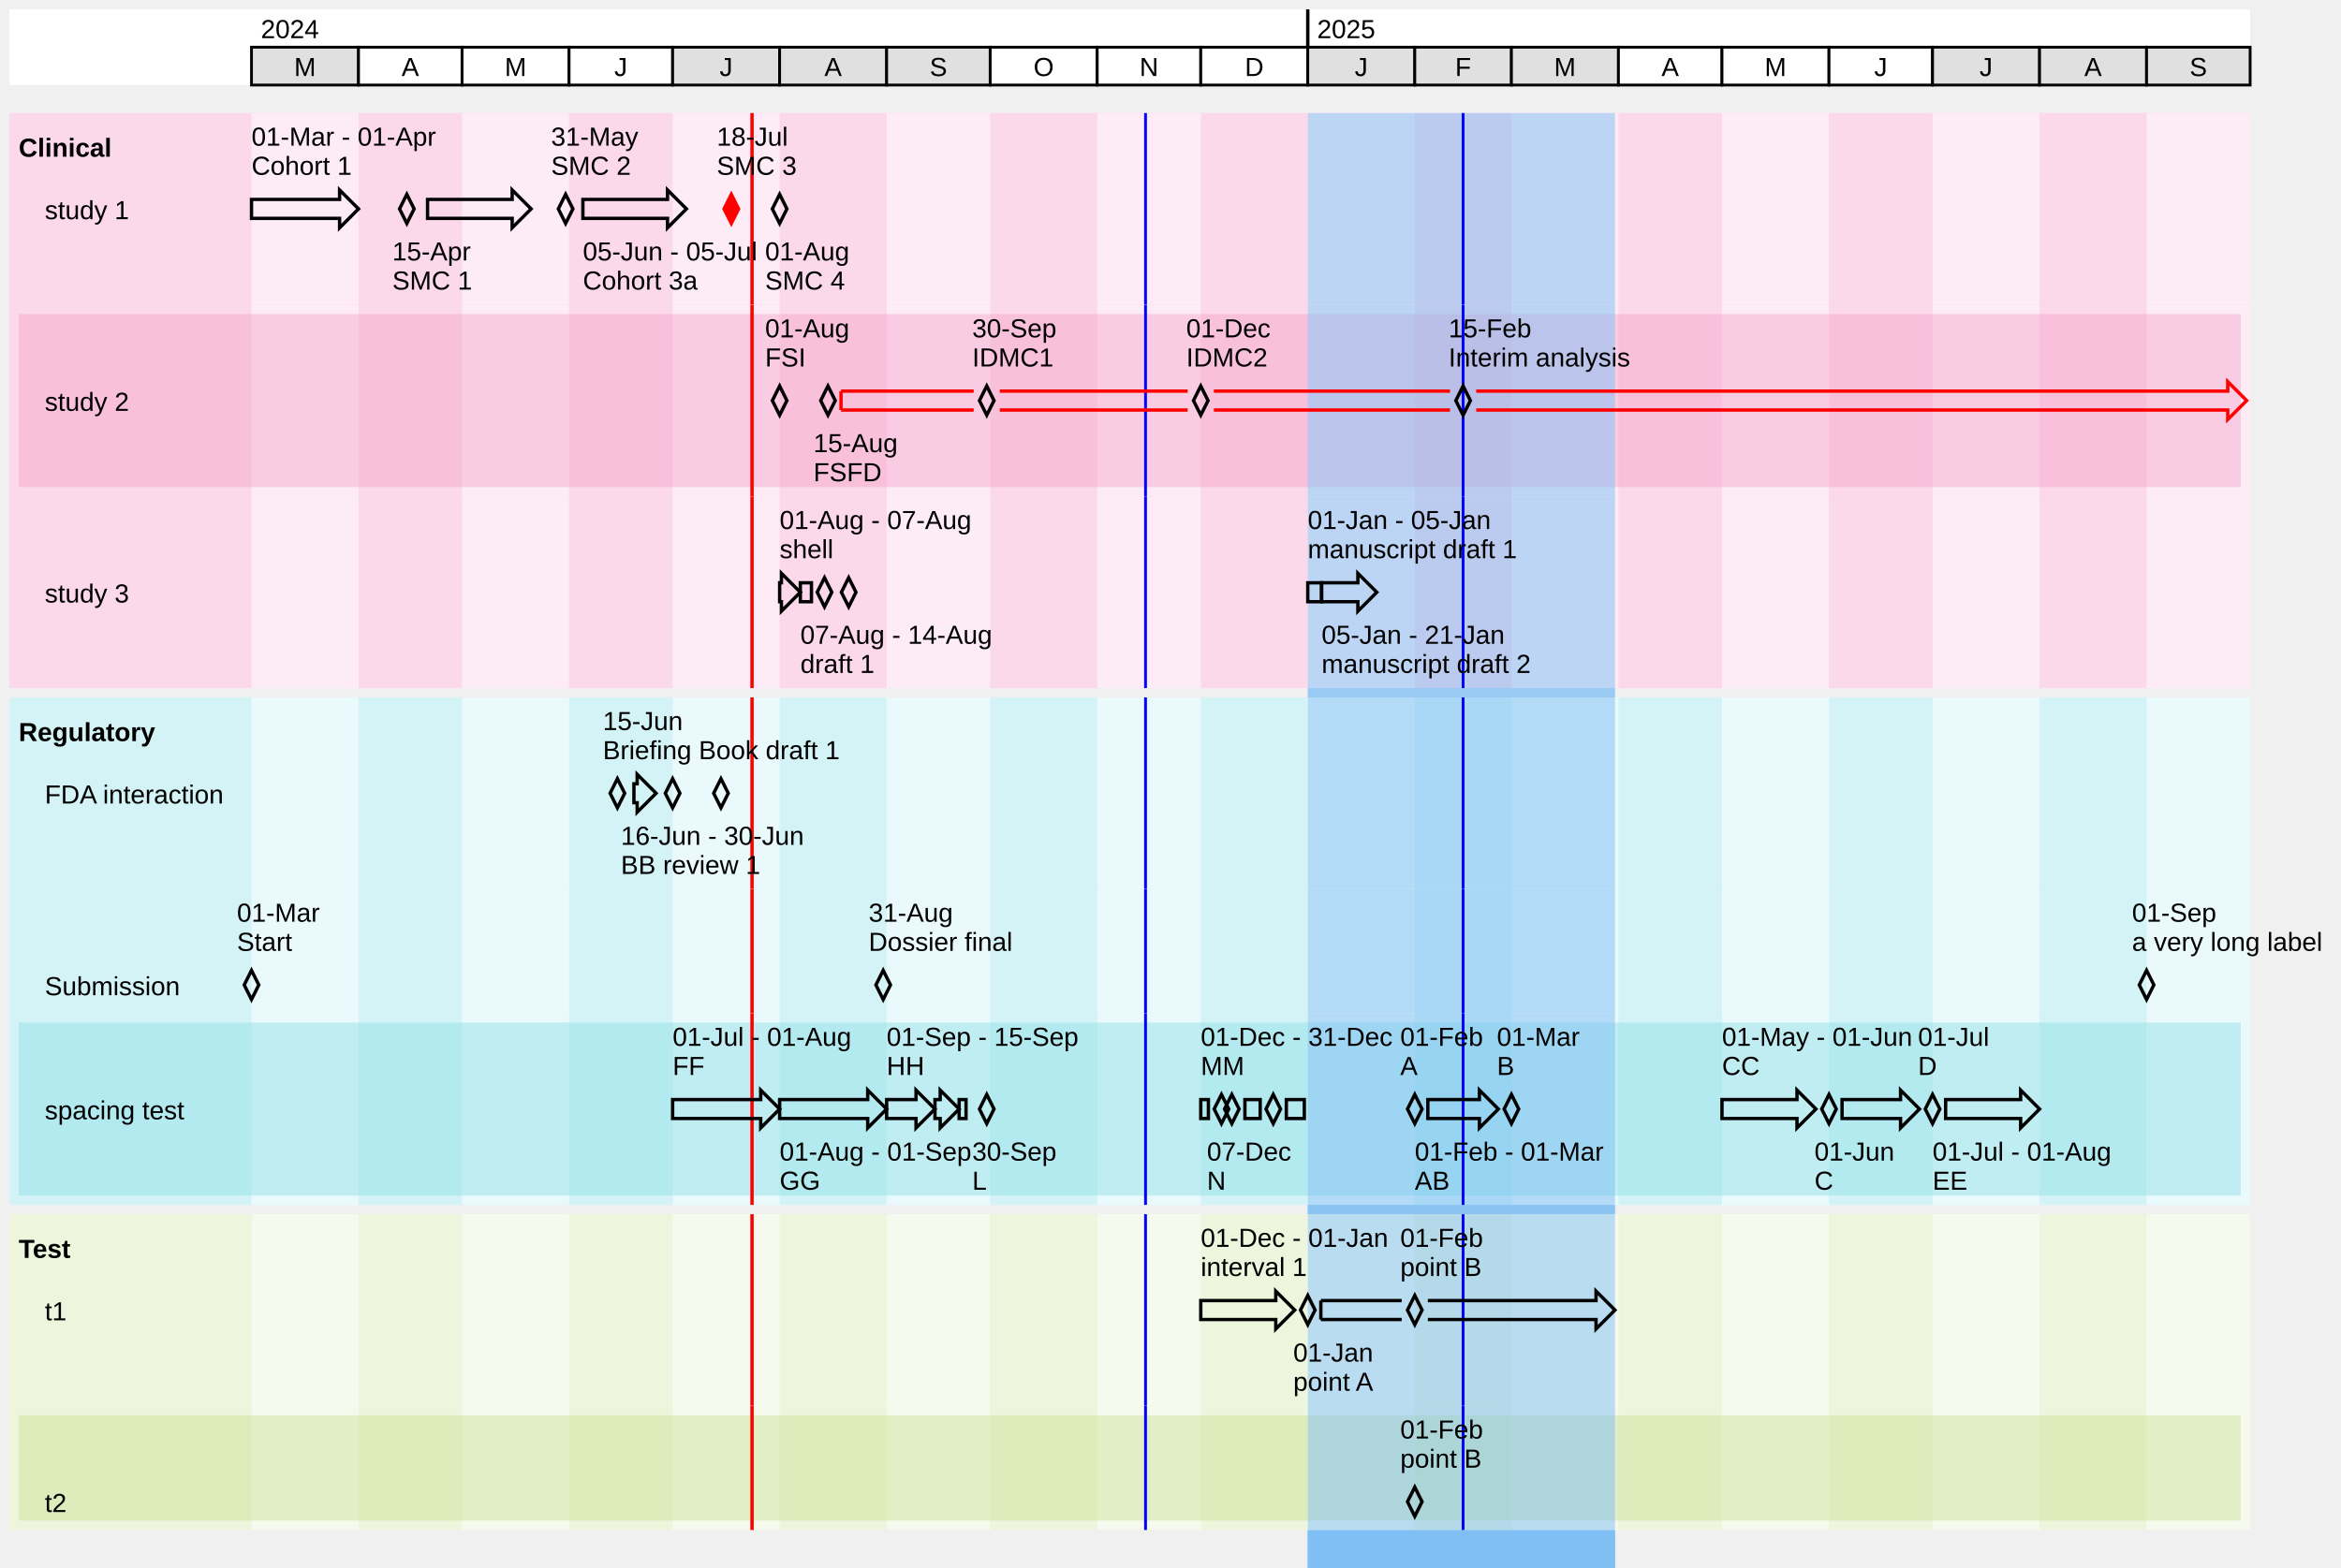
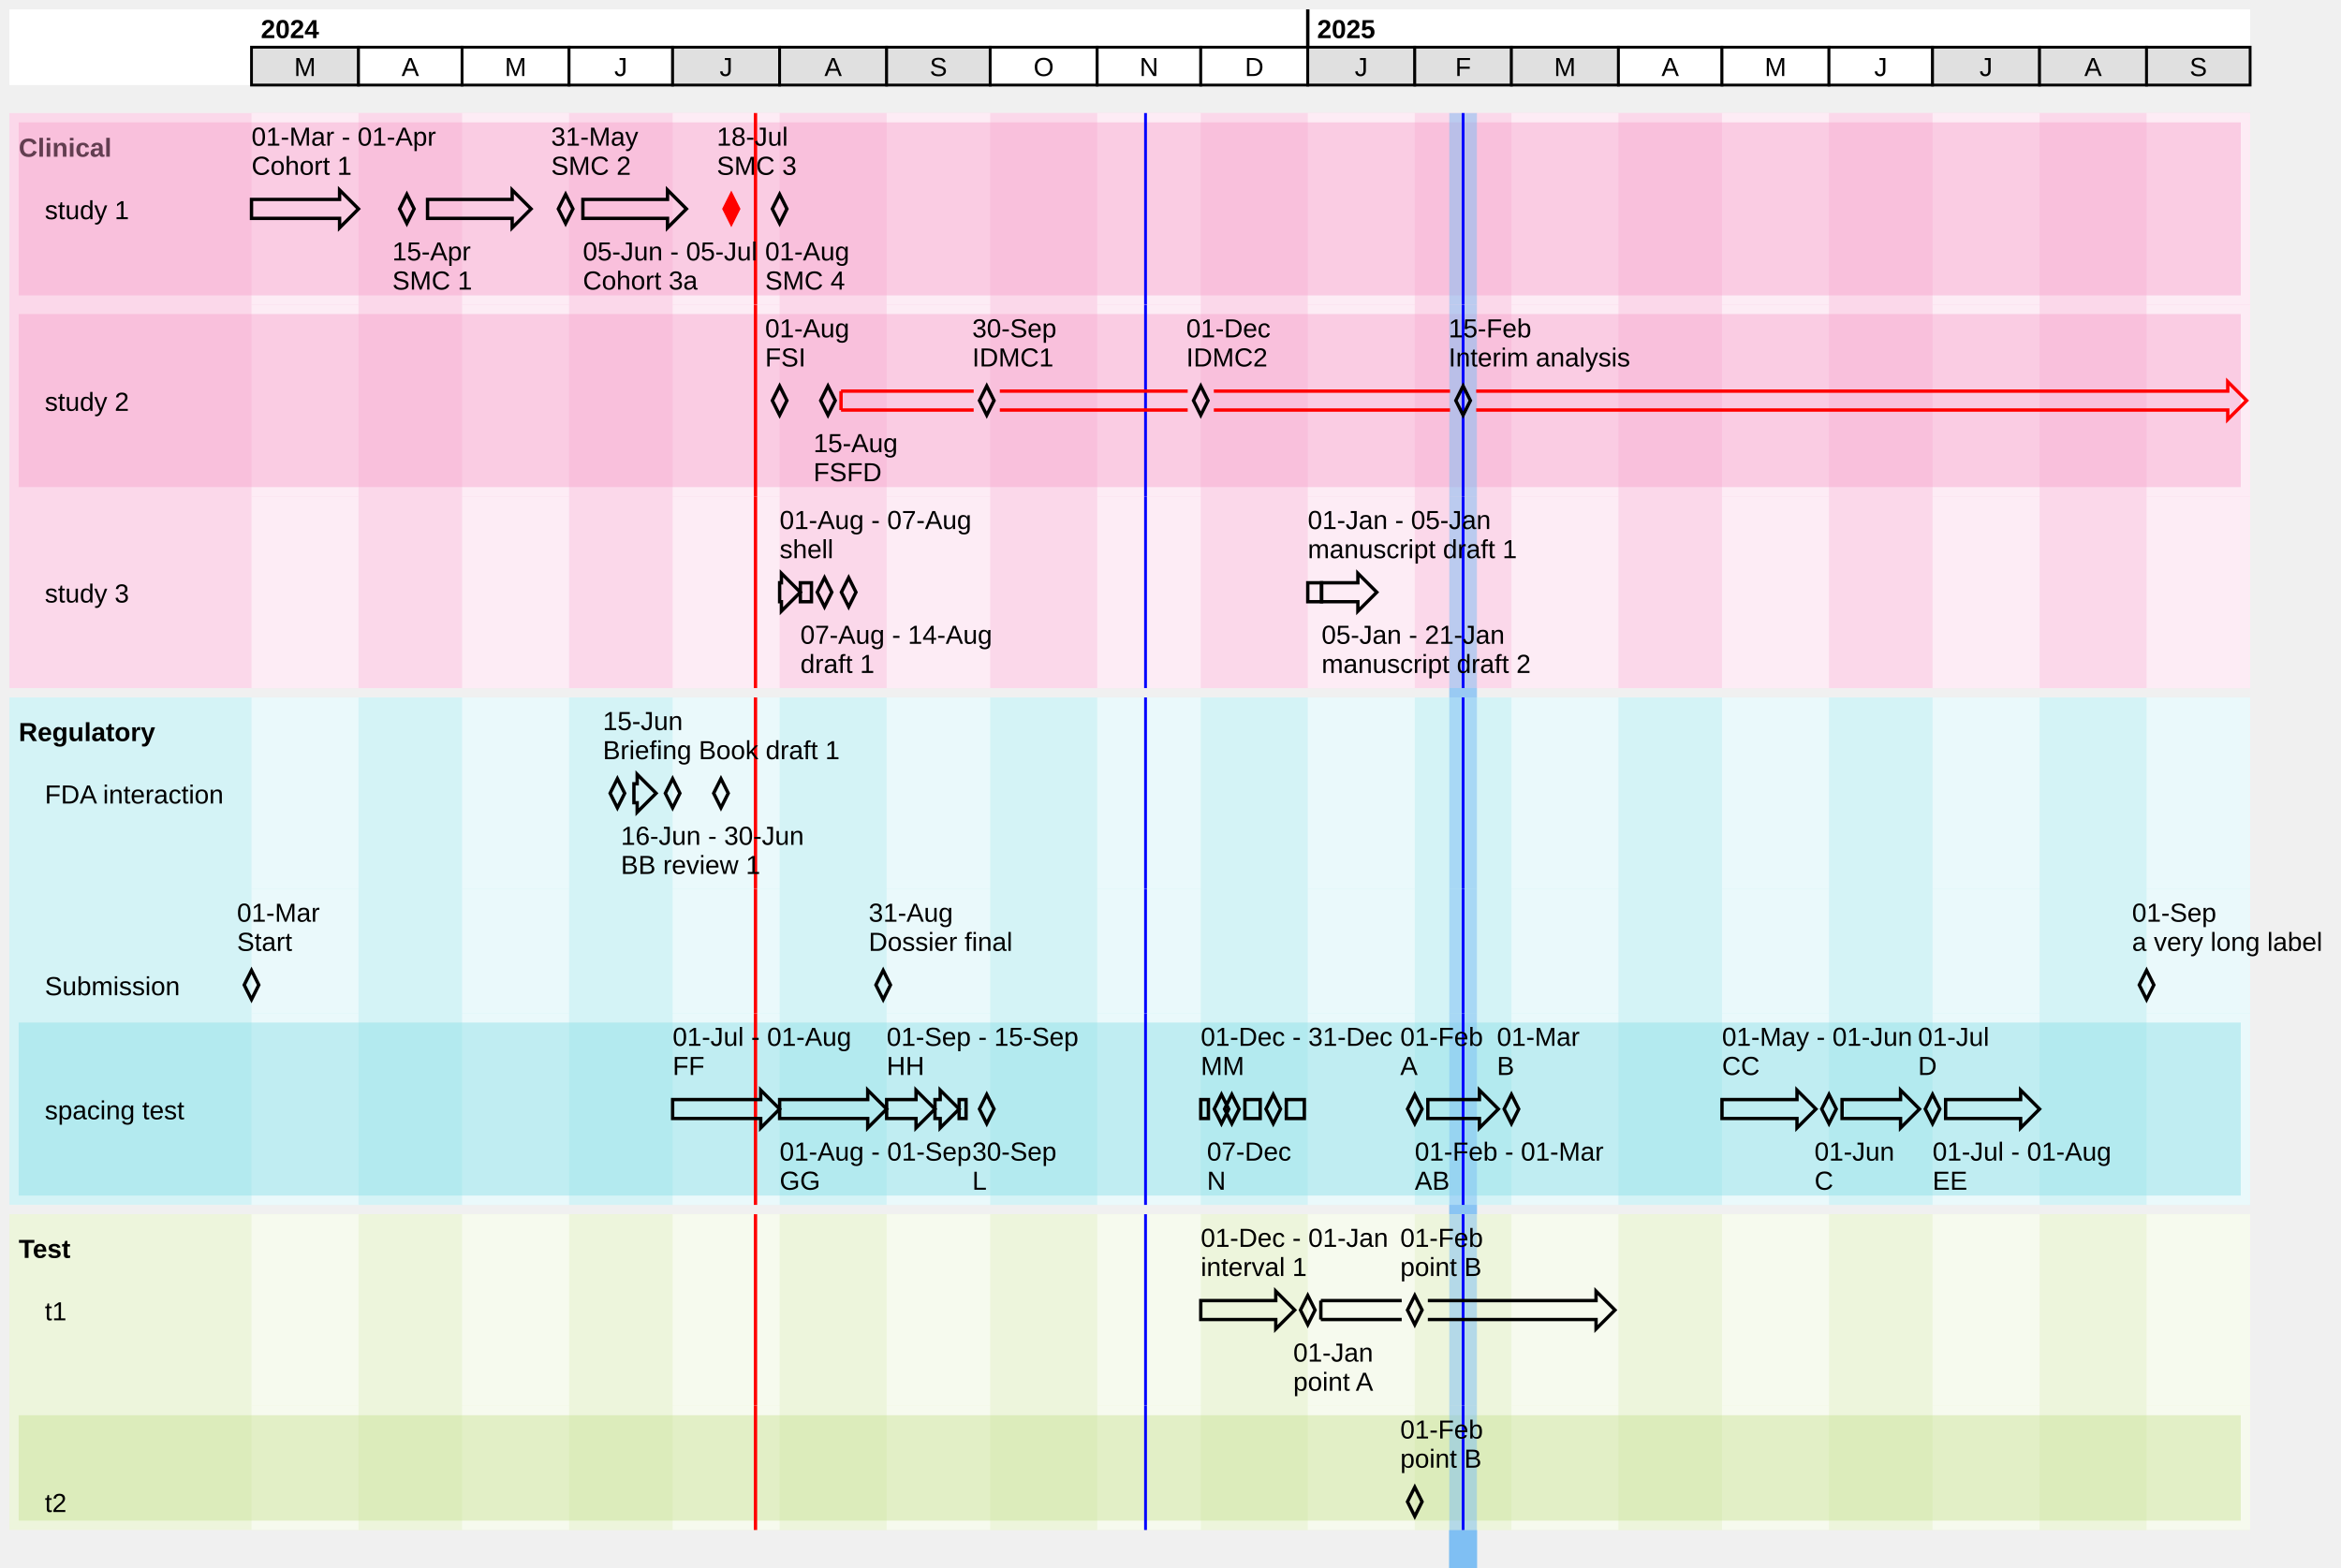
<svg xmlns="http://www.w3.org/2000/svg" width="1253.668" height="839.6" viewbox="0 0 1200 0.683">
  <style>text {font-family: Arial; font-size: 14.0px ;}</style>
  <rect x="5" y="5" width="1200" height="40.56" style="stroke:black;  stroke-width:0; fill:#ffffff; fill-opacity:1" />
  <text x="10" y="28.4" font-weight="bold" />
-   <text x="139.688" y="20.44" font-weight="normal">2024</text>
-   <text x="705.345" y="20.44" font-weight="normal">2025</text>
+   <text x="705.345" y="20.44" font-weight="bold">2025</text>
  <line x1="700.345" y1="5" x2="700.345" y2="25.28" style="stroke:black; stroke-width:1.8; " />
+   <text x="139.688" y="20.44" font-weight="bold">2024</text>
  <text x="24.0" y="30.64" font-weight="normal" />
  <rect x="134.688" y="25.28" width="1070.312" height="20.28" style="stroke:black;  stroke-width:0; fill:white; fill-opacity:1" />
  <rect x="134.688" y="25.28" width="57.305" height="20.28" style="stroke:black;  stroke-width:1.5; fill:#e0e0e0; fill-opacity:1" />
  <text x="157.512" y="40.72" font-weight="normal">M</text>
  <rect x="191.993" y="25.28" width="55.457" height="20.28" style="stroke:black;  stroke-width:1.5; fill:white; fill-opacity:1" />
  <text x="215.049" y="40.72" font-weight="normal">A</text>
  <rect x="247.449" y="25.28" width="57.305" height="20.28" style="stroke:black;  stroke-width:1.5; fill:white; fill-opacity:1" />
  <text x="270.274" y="40.72" font-weight="normal">M</text>
  <rect x="304.754" y="25.28" width="55.457" height="20.28" style="stroke:black;  stroke-width:1.5; fill:white; fill-opacity:1" />
  <text x="328.983" y="40.72" font-weight="normal">J</text>
  <rect x="360.211" y="25.28" width="57.305" height="20.28" style="stroke:black;  stroke-width:1.5; fill:#e0e0e0; fill-opacity:1" />
  <text x="385.364" y="40.72" font-weight="normal">J</text>
  <rect x="417.516" y="25.28" width="57.305" height="20.28" style="stroke:black;  stroke-width:1.5; fill:#e0e0e0; fill-opacity:1" />
  <text x="441.497" y="40.72" font-weight="normal">A</text>
  <rect x="474.821" y="25.28" width="55.457" height="20.28" style="stroke:black;  stroke-width:1.5; fill:#e0e0e0; fill-opacity:1" />
  <text x="497.878" y="40.72" font-weight="normal">S</text>
  <rect x="530.278" y="25.28" width="57.305" height="20.28" style="stroke:black;  stroke-width:1.5; fill:white; fill-opacity:1" />
  <text x="553.485" y="40.72" font-weight="normal">O</text>
  <rect x="587.583" y="25.28" width="55.457" height="20.28" style="stroke:black;  stroke-width:1.5; fill:white; fill-opacity:1" />
  <text x="610.257" y="40.72" font-weight="normal">N</text>
  <rect x="643.04" y="25.28" width="57.305" height="20.28" style="stroke:black;  stroke-width:1.5; fill:white; fill-opacity:1" />
  <text x="666.638" y="40.72" font-weight="normal">D</text>
  <rect x="700.345" y="25.28" width="57.305" height="20.28" style="stroke:black;  stroke-width:1.5; fill:#e0e0e0; fill-opacity:1" />
  <text x="725.497" y="40.72" font-weight="normal">J</text>
  <rect x="757.65" y="25.28" width="51.759" height="20.28" style="stroke:black;  stroke-width:1.5; fill:#e0e0e0; fill-opacity:1" />
  <text x="779.256" y="40.72" font-weight="normal">F</text>
  <rect x="809.41" y="25.28" width="57.305" height="20.28" style="stroke:black;  stroke-width:1.5; fill:#e0e0e0; fill-opacity:1" />
  <text x="832.234" y="40.72" font-weight="normal">M</text>
  <rect x="866.715" y="25.28" width="55.457" height="20.28" style="stroke:black;  stroke-width:1.5; fill:white; fill-opacity:1" />
  <text x="889.771" y="40.72" font-weight="normal">A</text>
  <rect x="922.171" y="25.28" width="57.305" height="20.28" style="stroke:black;  stroke-width:1.5; fill:white; fill-opacity:1" />
  <text x="944.996" y="40.72" font-weight="normal">M</text>
  <rect x="979.476" y="25.28" width="55.457" height="20.28" style="stroke:black;  stroke-width:1.5; fill:white; fill-opacity:1" />
  <text x="1003.705" y="40.72" font-weight="normal">J</text>
  <rect x="1034.933" y="25.28" width="57.305" height="20.28" style="stroke:black;  stroke-width:1.5; fill:#e0e0e0; fill-opacity:1" />
  <text x="1060.086" y="40.72" font-weight="normal">J</text>
  <rect x="1092.238" y="25.28" width="57.305" height="20.28" style="stroke:black;  stroke-width:1.5; fill:#e0e0e0; fill-opacity:1" />
  <text x="1116.219" y="40.72" font-weight="normal">A</text>
  <rect x="1149.543" y="25.28" width="55.457" height="20.28" style="stroke:black;  stroke-width:1.5; fill:#e0e0e0; fill-opacity:1" />
  <text x="1172.6" y="40.72" font-weight="normal">S</text>
  <text x="24.0" y="50.92" font-weight="normal" />
  <rect x="5" y="60.56" width="1200" height="308.04" style="stroke:black;  stroke-width:0; fill:#fbd8ea; fill-opacity:1" />
  <text x="10" y="83.96" font-weight="bold">Clinical</text>
  <rect x="134.688" y="60.56" width="1070.312" height="102.68" style="stroke:transparent;  stroke-width:1; fill:#fbd8ea; fill-opacity:1" />
  <rect x="134.688" y="60.56" width="57.305" height="102.68" style="stroke:black;  stroke-width:0; fill:white; fill-opacity:0.5" />
  <rect x="247.449" y="60.56" width="57.305" height="102.68" style="stroke:black;  stroke-width:0; fill:white; fill-opacity:0.5" />
  <rect x="360.211" y="60.56" width="57.305" height="102.68" style="stroke:black;  stroke-width:0; fill:white; fill-opacity:0.5" />
  <rect x="474.821" y="60.56" width="55.457" height="102.68" style="stroke:black;  stroke-width:0; fill:white; fill-opacity:0.5" />
  <rect x="587.583" y="60.56" width="55.457" height="102.68" style="stroke:black;  stroke-width:0; fill:white; fill-opacity:0.5" />
  <rect x="700.345" y="60.56" width="57.305" height="102.68" style="stroke:black;  stroke-width:0; fill:white; fill-opacity:0.5" />
  <rect x="809.41" y="60.56" width="57.305" height="102.68" style="stroke:black;  stroke-width:0; fill:white; fill-opacity:0.5" />
  <rect x="922.171" y="60.56" width="57.305" height="102.68" style="stroke:black;  stroke-width:0; fill:white; fill-opacity:0.5" />
  <rect x="1034.933" y="60.56" width="57.305" height="102.68" style="stroke:black;  stroke-width:0; fill:white; fill-opacity:0.5" />
  <rect x="1149.543" y="60.56" width="55.457" height="102.68" style="stroke:black;  stroke-width:0; fill:white; fill-opacity:0.5" />
-   <line x1="402.728" y1="60.56" x2="402.728" y2="163.24" style="stroke:red; stroke-width:1.8; " />
+   <rect x="10" y="65.56" width="1190" height="92.68" style="stroke:black;  stroke-width:0; fill:#F59BC9; fill-opacity:0.4" />
+   <line x1="404.576" y1="60.56" x2="404.576" y2="163.24" style="stroke:red; stroke-width:1.8; " />
  <line x1="613.463" y1="60.56" x2="613.463" y2="163.24" style="stroke:blue; stroke-width:1.5; " />
-   <rect x="700.345" y="60.56" width="164.521" height="163.24" style="stroke:black;  stroke-width:0; fill:#7CBFF4; fill-opacity:0.5" />
+   <rect x="776.136" y="60.56" width="14.788" height="163.24" style="stroke:black;  stroke-width:0; fill:#7CBFF4; fill-opacity:0.5" />
  <line x1="783.53" y1="60.56" x2="783.53" y2="163.24" style="stroke:blue; stroke-width:1.5; " />
  <path d="M134.688, 116.97 L134.688, 106.83 L181.853, 106.83 L181.853, 101.76 L191.993, 111.9 L181.853, 122.04 L181.853, 116.97 L134.688, 116.97 Z" style="stroke: black; fill: none; stroke-width:1.8; " />
  <path d="M213.969, 111.9 L217.872, 104.092 L221.776, 111.9 L217.872, 119.708 L213.969, 111.9 Z" style="stroke: black; fill: none; stroke-width:1.8; " />
  <path d="M228.964, 116.97 L228.964, 106.83 L274.28, 106.83 L274.28, 101.76 L284.42, 111.9 L274.28, 122.04 L274.28, 116.97 L228.964, 116.97 Z" style="stroke: black; fill: none; stroke-width:1.8; " />
  <path d="M299.002, 111.9 L302.906, 104.092 L306.81, 111.9 L302.906, 119.708 L299.002, 111.9 Z" style="stroke: black; fill: none; stroke-width:1.8; " />
  <path d="M312.149, 116.97 L312.149, 106.83 L357.465, 106.83 L357.465, 101.76 L367.605, 111.9 L357.465, 122.04 L357.465, 116.97 L312.149, 116.97 Z" style="stroke: black; fill: none; stroke-width:1.8; " />
  <path d="M387.733, 111.9 L391.636, 104.092 L395.54, 111.9 L391.636, 119.708 L387.733, 111.9 Z" style="stroke: red; fill: red; stroke-width:1.8; " />
  <path d="M413.612, 111.9 L417.516, 104.092 L421.42, 111.9 L417.516, 119.708 L413.612, 111.9 Z" style="stroke: black; fill: none; stroke-width:1.8; " />
  <text x="134.688" y="78.04" font-weight="normal">01-Mar - 01-Apr</text>
  <text x="134.688" y="93.64" font-weight="normal">Cohort 1</text>
  <text x="295.125" y="78.04" font-weight="normal">31-May</text>
  <text x="295.125" y="93.64" font-weight="normal">SMC 2</text>
  <text x="383.855" y="78.04" font-weight="normal">18-Jul</text>
  <text x="383.855" y="93.64" font-weight="normal">SMC 3</text>
  <text x="210.091" y="139.52" font-weight="normal">15-Apr</text>
  <text x="210.091" y="155.12" font-weight="normal">SMC 1</text>
  <text x="312.149" y="139.52" font-weight="normal">05-Jun - 05-Jul</text>
  <text x="312.149" y="155.12" font-weight="normal">Cohort 3a</text>
  <text x="409.735" y="139.52" font-weight="normal">01-Aug</text>
  <text x="409.735" y="155.12" font-weight="normal">SMC 4</text>
  <text x="24.0" y="117.4" font-weight="normal">study 1</text>
  <rect x="134.688" y="163.24" width="1070.312" height="102.68" style="stroke:transparent;  stroke-width:1; fill:#fbd8ea; fill-opacity:1" />
  <rect x="134.688" y="163.24" width="57.305" height="102.68" style="stroke:black;  stroke-width:0; fill:white; fill-opacity:0.5" />
  <rect x="247.449" y="163.24" width="57.305" height="102.68" style="stroke:black;  stroke-width:0; fill:white; fill-opacity:0.5" />
  <rect x="360.211" y="163.24" width="57.305" height="102.68" style="stroke:black;  stroke-width:0; fill:white; fill-opacity:0.5" />
  <rect x="474.821" y="163.24" width="55.457" height="102.68" style="stroke:black;  stroke-width:0; fill:white; fill-opacity:0.5" />
  <rect x="587.583" y="163.24" width="55.457" height="102.68" style="stroke:black;  stroke-width:0; fill:white; fill-opacity:0.5" />
  <rect x="700.345" y="163.24" width="57.305" height="102.68" style="stroke:black;  stroke-width:0; fill:white; fill-opacity:0.5" />
  <rect x="809.41" y="163.24" width="57.305" height="102.68" style="stroke:black;  stroke-width:0; fill:white; fill-opacity:0.5" />
  <rect x="922.171" y="163.24" width="57.305" height="102.68" style="stroke:black;  stroke-width:0; fill:white; fill-opacity:0.5" />
  <rect x="1034.933" y="163.24" width="57.305" height="102.68" style="stroke:black;  stroke-width:0; fill:white; fill-opacity:0.5" />
  <rect x="1149.543" y="163.24" width="55.457" height="102.68" style="stroke:black;  stroke-width:0; fill:white; fill-opacity:0.5" />
  <rect x="10" y="168.24" width="1190" height="92.68" style="stroke:black;  stroke-width:0; fill:#F59BC9; fill-opacity:0.4" />
-   <line x1="402.728" y1="163.24" x2="402.728" y2="265.92" style="stroke:red; stroke-width:1.8; " />
+   <line x1="404.576" y1="163.24" x2="404.576" y2="265.92" style="stroke:red; stroke-width:1.8; " />
  <line x1="613.463" y1="163.24" x2="613.463" y2="265.92" style="stroke:blue; stroke-width:1.5; " />
-   <rect x="700.345" y="163.24" width="164.521" height="265.92" style="stroke:black;  stroke-width:0; fill:#7CBFF4; fill-opacity:0.5" />
+   <rect x="776.136" y="163.24" width="14.788" height="265.92" style="stroke:black;  stroke-width:0; fill:#7CBFF4; fill-opacity:0.5" />
  <line x1="783.53" y1="163.24" x2="783.53" y2="265.92" style="stroke:blue; stroke-width:1.5; " />
  <path d="M413.612, 214.58 L417.516, 206.772 L421.42, 214.58 L417.516, 222.388 L413.612, 214.58 Z" style="stroke: black; fill: none; stroke-width:1.8; " />
  <path d="M439.492, 214.58 L443.396, 206.772 L447.3, 214.58 L443.396, 222.388 L439.492, 214.58 Z" style="stroke: black; fill: none; stroke-width:1.8; " />
  <line x1="450.396" y1="209.51" x2="521.429" y2="209.51" style="stroke:red; stroke-width:1.8; " />
  <line x1="450.396" y1="219.65" x2="521.429" y2="219.65" style="stroke:red; stroke-width:1.8; " />
  <line x1="450.396" y1="209.51" x2="450.396" y2="219.65" style="stroke:red; stroke-width:1.8; " />
  <line x1="535.429" y1="209.51" x2="636.04" y2="209.51" style="stroke:red; stroke-width:1.8; " />
  <line x1="535.429" y1="219.65" x2="636.04" y2="219.65" style="stroke:red; stroke-width:1.8; " />
  <line x1="650.04" y1="209.51" x2="776.53" y2="209.51" style="stroke:red; stroke-width:1.8; " />
  <line x1="650.04" y1="219.65" x2="776.53" y2="219.65" style="stroke:red; stroke-width:1.8; " />
  <path d="M790.53, 209.51 L1193.011, 209.51 L1193.011, 204.44 L1203.151, 214.58 L1193.011, 224.72 L1193.011, 219.65 L790.53, 219.65 " style="stroke: red; fill: none; stroke-width:1.8; " />
  <path d="M524.526, 214.58 L528.429, 206.772 L532.333, 214.58 L528.429, 222.388 L524.526, 214.58 Z" style="stroke: black; fill: none; stroke-width:1.8; " />
  <path d="M639.136, 214.58 L643.04, 206.772 L646.944, 214.58 L643.04, 222.388 L639.136, 214.58 Z" style="stroke: black; fill: none; stroke-width:1.8; " />
  <path d="M779.626, 214.58 L783.53, 206.772 L787.434, 214.58 L783.53, 222.388 L779.626, 214.58 Z" style="stroke: black; fill: none; stroke-width:1.8; " />
  <text x="409.735" y="180.72" font-weight="normal">01-Aug</text>
  <text x="409.735" y="196.32" font-weight="normal">FSI</text>
  <text x="520.648" y="180.72" font-weight="normal">30-Sep</text>
  <text x="520.648" y="196.32" font-weight="normal">IDMC1</text>
  <text x="635.258" y="180.72" font-weight="normal">01-Dec</text>
  <text x="635.258" y="196.32" font-weight="normal">IDMC2</text>
  <text x="775.749" y="180.72" font-weight="normal">15-Feb</text>
  <text x="775.749" y="196.32" font-weight="normal">Interim analysis</text>
  <text x="435.615" y="242.2" font-weight="normal">15-Aug</text>
  <text x="435.615" y="257.8" font-weight="normal">FSFD</text>
  <text x="24.0" y="220.08" font-weight="normal">study 2</text>
  <rect x="134.688" y="265.92" width="1070.312" height="102.68" style="stroke:transparent;  stroke-width:1; fill:#fbd8ea; fill-opacity:1" />
  <rect x="134.688" y="265.92" width="57.305" height="102.68" style="stroke:black;  stroke-width:0; fill:white; fill-opacity:0.5" />
  <rect x="247.449" y="265.92" width="57.305" height="102.68" style="stroke:black;  stroke-width:0; fill:white; fill-opacity:0.5" />
  <rect x="360.211" y="265.92" width="57.305" height="102.68" style="stroke:black;  stroke-width:0; fill:white; fill-opacity:0.5" />
  <rect x="474.821" y="265.92" width="55.457" height="102.68" style="stroke:black;  stroke-width:0; fill:white; fill-opacity:0.5" />
  <rect x="587.583" y="265.92" width="55.457" height="102.68" style="stroke:black;  stroke-width:0; fill:white; fill-opacity:0.5" />
  <rect x="700.345" y="265.92" width="57.305" height="102.68" style="stroke:black;  stroke-width:0; fill:white; fill-opacity:0.5" />
  <rect x="809.41" y="265.92" width="57.305" height="102.68" style="stroke:black;  stroke-width:0; fill:white; fill-opacity:0.5" />
  <rect x="922.171" y="265.92" width="57.305" height="102.68" style="stroke:black;  stroke-width:0; fill:white; fill-opacity:0.5" />
  <rect x="1034.933" y="265.92" width="57.305" height="102.68" style="stroke:black;  stroke-width:0; fill:white; fill-opacity:0.5" />
  <rect x="1149.543" y="265.92" width="55.457" height="102.68" style="stroke:black;  stroke-width:0; fill:white; fill-opacity:0.5" />
-   <line x1="402.728" y1="265.92" x2="402.728" y2="368.6" style="stroke:red; stroke-width:1.8; " />
+   <line x1="404.576" y1="265.92" x2="404.576" y2="368.6" style="stroke:red; stroke-width:1.8; " />
  <line x1="613.463" y1="265.92" x2="613.463" y2="368.6" style="stroke:blue; stroke-width:1.5; " />
-   <rect x="700.345" y="265.92" width="164.521" height="368.6" style="stroke:black;  stroke-width:0; fill:#7CBFF4; fill-opacity:0.5" />
+   <rect x="776.136" y="265.92" width="14.788" height="368.6" style="stroke:black;  stroke-width:0; fill:#7CBFF4; fill-opacity:0.5" />
  <line x1="783.53" y1="265.92" x2="783.53" y2="368.6" style="stroke:blue; stroke-width:1.5; " />
  <path d="M417.516, 322.33 L417.516, 312.19 L418.468, 312.19 L418.468, 307.12 L428.608, 317.26 L418.468, 327.4 L418.468, 322.33 L417.516, 322.33 Z" style="stroke: black; fill: none; stroke-width:1.8; " />
  <rect x="428.608" y="312.19" width="5.94" height="10.14" style="stroke:black;  stroke-width:1.8; fill:none; fill-opacity:1" />
  <path d="M437.643, 317.26 L441.547, 309.452 L445.451, 317.26 L441.547, 325.068 L437.643, 317.26 Z" style="stroke: black; fill: none; stroke-width:1.8; " />
  <path d="M450.583, 317.26 L454.487, 309.452 L458.391, 317.26 L454.487, 325.068 L450.583, 317.26 Z" style="stroke: black; fill: none; stroke-width:1.8; " />
  <rect x="700.345" y="312.19" width="7.394" height="10.14" style="stroke:black;  stroke-width:1.8; fill:none; fill-opacity:1" />
  <path d="M707.739, 322.33 L707.739, 312.19 L727.176, 312.19 L727.176, 307.12 L737.316, 317.26 L727.176, 327.4 L727.176, 322.33 L707.739, 322.33 Z" style="stroke: black; fill: none; stroke-width:1.8; " />
  <text x="417.516" y="283.4" font-weight="normal">01-Aug - 07-Aug</text>
  <text x="417.516" y="299" font-weight="normal">shell</text>
  <text x="700.345" y="283.4" font-weight="normal">01-Jan - 05-Jan</text>
  <text x="700.345" y="299" font-weight="normal">manuscript draft 1</text>
  <text x="428.608" y="344.88" font-weight="normal">07-Aug - 14-Aug</text>
  <text x="428.608" y="360.48" font-weight="normal">draft 1</text>
  <text x="707.739" y="344.88" font-weight="normal">05-Jan - 21-Jan</text>
  <text x="707.739" y="360.48" font-weight="normal">manuscript draft 2</text>
  <text x="24.0" y="322.76" font-weight="normal">study 3</text>
  <rect x="5" y="373.6" width="1200" height="271.84" style="stroke:black;  stroke-width:0; fill:#d4f3f6; fill-opacity:1" />
  <text x="10" y="397.0" font-weight="bold">Regulatory</text>
  <rect x="134.688" y="373.6" width="1070.312" height="102.68" style="stroke:transparent;  stroke-width:1; fill:#d4f3f6; fill-opacity:1" />
  <rect x="134.688" y="373.6" width="57.305" height="102.68" style="stroke:black;  stroke-width:0; fill:white; fill-opacity:0.5" />
  <rect x="247.449" y="373.6" width="57.305" height="102.68" style="stroke:black;  stroke-width:0; fill:white; fill-opacity:0.5" />
  <rect x="360.211" y="373.6" width="57.305" height="102.68" style="stroke:black;  stroke-width:0; fill:white; fill-opacity:0.5" />
  <rect x="474.821" y="373.6" width="55.457" height="102.68" style="stroke:black;  stroke-width:0; fill:white; fill-opacity:0.5" />
  <rect x="587.583" y="373.6" width="55.457" height="102.68" style="stroke:black;  stroke-width:0; fill:white; fill-opacity:0.5" />
  <rect x="700.345" y="373.6" width="57.305" height="102.68" style="stroke:black;  stroke-width:0; fill:white; fill-opacity:0.5" />
  <rect x="809.41" y="373.6" width="57.305" height="102.68" style="stroke:black;  stroke-width:0; fill:white; fill-opacity:0.5" />
  <rect x="922.171" y="373.6" width="57.305" height="102.68" style="stroke:black;  stroke-width:0; fill:white; fill-opacity:0.5" />
  <rect x="1034.933" y="373.6" width="57.305" height="102.68" style="stroke:black;  stroke-width:0; fill:white; fill-opacity:0.5" />
  <rect x="1149.543" y="373.6" width="55.457" height="102.68" style="stroke:black;  stroke-width:0; fill:white; fill-opacity:0.5" />
-   <line x1="402.728" y1="373.6" x2="402.728" y2="476.28" style="stroke:red; stroke-width:1.8; " />
+   <line x1="404.576" y1="373.6" x2="404.576" y2="476.28" style="stroke:red; stroke-width:1.8; " />
  <line x1="613.463" y1="373.6" x2="613.463" y2="476.28" style="stroke:blue; stroke-width:1.5; " />
-   <rect x="700.345" y="373.6" width="164.521" height="476.28" style="stroke:black;  stroke-width:0; fill:#7CBFF4; fill-opacity:0.5" />
+   <rect x="776.136" y="373.6" width="14.788" height="476.28" style="stroke:black;  stroke-width:0; fill:#7CBFF4; fill-opacity:0.5" />
  <line x1="783.53" y1="373.6" x2="783.53" y2="476.28" style="stroke:blue; stroke-width:1.5; " />
  <path d="M326.73, 424.94 L330.634, 417.132 L334.538, 424.94 L330.634, 432.748 L326.73, 424.94 Z" style="stroke: black; fill: none; stroke-width:1.8; " />
  <path d="M339.483, 430.01 L339.483, 419.87 L341.222, 419.87 L341.222, 414.8 L351.362, 424.94 L341.222, 435.08 L341.222, 430.01 L339.483, 430.01 Z" style="stroke: black; fill: none; stroke-width:1.8; " />
  <path d="M356.307, 424.94 L360.211, 417.132 L364.115, 424.94 L360.211, 432.748 L356.307, 424.94 Z" style="stroke: black; fill: none; stroke-width:1.8; " />
  <path d="M382.187, 424.94 L386.091, 417.132 L389.995, 424.94 L386.091, 432.748 L382.187, 424.94 Z" style="stroke: black; fill: none; stroke-width:1.8; " />
  <text x="322.853" y="391.08" font-weight="normal">15-Jun</text>
  <text x="322.853" y="406.68" font-weight="normal">Briefing Book draft 1</text>
  <text x="332.483" y="452.56" font-weight="normal">16-Jun - 30-Jun</text>
  <text x="332.483" y="468.16" font-weight="normal">BB review 1</text>
  <text x="24.0" y="430.44" font-weight="normal">FDA interaction</text>
  <rect x="134.688" y="476.28" width="1070.312" height="66.48" style="stroke:transparent;  stroke-width:1; fill:#d4f3f6; fill-opacity:1" />
  <rect x="134.688" y="476.28" width="57.305" height="66.48" style="stroke:black;  stroke-width:0; fill:white; fill-opacity:0.5" />
  <rect x="247.449" y="476.28" width="57.305" height="66.48" style="stroke:black;  stroke-width:0; fill:white; fill-opacity:0.5" />
  <rect x="360.211" y="476.28" width="57.305" height="66.48" style="stroke:black;  stroke-width:0; fill:white; fill-opacity:0.5" />
  <rect x="474.821" y="476.28" width="55.457" height="66.48" style="stroke:black;  stroke-width:0; fill:white; fill-opacity:0.5" />
  <rect x="587.583" y="476.28" width="55.457" height="66.48" style="stroke:black;  stroke-width:0; fill:white; fill-opacity:0.5" />
  <rect x="700.345" y="476.28" width="57.305" height="66.48" style="stroke:black;  stroke-width:0; fill:white; fill-opacity:0.5" />
  <rect x="809.41" y="476.28" width="57.305" height="66.48" style="stroke:black;  stroke-width:0; fill:white; fill-opacity:0.5" />
  <rect x="922.171" y="476.28" width="57.305" height="66.48" style="stroke:black;  stroke-width:0; fill:white; fill-opacity:0.5" />
  <rect x="1034.933" y="476.28" width="57.305" height="66.48" style="stroke:black;  stroke-width:0; fill:white; fill-opacity:0.5" />
  <rect x="1149.543" y="476.28" width="55.457" height="66.48" style="stroke:black;  stroke-width:0; fill:white; fill-opacity:0.5" />
-   <line x1="402.728" y1="476.28" x2="402.728" y2="542.76" style="stroke:red; stroke-width:1.8; " />
+   <line x1="404.576" y1="476.28" x2="404.576" y2="542.76" style="stroke:red; stroke-width:1.8; " />
  <line x1="613.463" y1="476.28" x2="613.463" y2="542.76" style="stroke:blue; stroke-width:1.5; " />
-   <rect x="700.345" y="476.28" width="164.521" height="542.76" style="stroke:black;  stroke-width:0; fill:#7CBFF4; fill-opacity:0.5" />
+   <rect x="776.136" y="476.28" width="14.788" height="542.76" style="stroke:black;  stroke-width:0; fill:#7CBFF4; fill-opacity:0.5" />
  <line x1="783.53" y1="476.28" x2="783.53" y2="542.76" style="stroke:blue; stroke-width:1.5; " />
  <path d="M130.784, 527.62 L134.688, 519.812 L138.591, 527.62 L134.688, 535.428 L130.784, 527.62 Z" style="stroke: black; fill: none; stroke-width:1.8; " />
  <path d="M469.069, 527.62 L472.973, 519.812 L476.877, 527.62 L472.973, 535.428 L469.069, 527.62 Z" style="stroke: black; fill: none; stroke-width:1.8; " />
  <path d="M1145.639, 527.62 L1149.543, 519.812 L1153.447, 527.62 L1149.543, 535.428 L1145.639, 527.62 Z" style="stroke: black; fill: none; stroke-width:1.8; " />
  <text x="126.906" y="493.76" font-weight="normal">01-Mar</text>
  <text x="126.906" y="509.36" font-weight="normal">Start</text>
  <text x="465.192" y="493.76" font-weight="normal">31-Aug</text>
  <text x="465.192" y="509.36" font-weight="normal">Dossier final</text>
  <text x="1141.762" y="493.76" font-weight="normal">01-Sep</text>
  <text x="1141.762" y="509.36" font-weight="normal">a very long label</text>
  <text x="24.0" y="533.12" font-weight="normal">Submission</text>
  <rect x="134.688" y="542.76" width="1070.312" height="102.68" style="stroke:transparent;  stroke-width:1; fill:#d4f3f6; fill-opacity:1" />
  <rect x="134.688" y="542.76" width="57.305" height="102.68" style="stroke:black;  stroke-width:0; fill:white; fill-opacity:0.5" />
  <rect x="247.449" y="542.76" width="57.305" height="102.68" style="stroke:black;  stroke-width:0; fill:white; fill-opacity:0.5" />
  <rect x="360.211" y="542.76" width="57.305" height="102.68" style="stroke:black;  stroke-width:0; fill:white; fill-opacity:0.5" />
  <rect x="474.821" y="542.76" width="55.457" height="102.68" style="stroke:black;  stroke-width:0; fill:white; fill-opacity:0.5" />
  <rect x="587.583" y="542.76" width="55.457" height="102.68" style="stroke:black;  stroke-width:0; fill:white; fill-opacity:0.5" />
  <rect x="700.345" y="542.76" width="57.305" height="102.68" style="stroke:black;  stroke-width:0; fill:white; fill-opacity:0.5" />
  <rect x="809.41" y="542.76" width="57.305" height="102.68" style="stroke:black;  stroke-width:0; fill:white; fill-opacity:0.5" />
  <rect x="922.171" y="542.76" width="57.305" height="102.68" style="stroke:black;  stroke-width:0; fill:white; fill-opacity:0.5" />
  <rect x="1034.933" y="542.76" width="57.305" height="102.68" style="stroke:black;  stroke-width:0; fill:white; fill-opacity:0.5" />
  <rect x="1149.543" y="542.76" width="55.457" height="102.68" style="stroke:black;  stroke-width:0; fill:white; fill-opacity:0.5" />
  <rect x="10" y="547.76" width="1190" height="92.68" style="stroke:black;  stroke-width:0; fill:#82DCE5; fill-opacity:0.4" />
-   <line x1="402.728" y1="542.76" x2="402.728" y2="645.44" style="stroke:red; stroke-width:1.8; " />
+   <line x1="404.576" y1="542.76" x2="404.576" y2="645.44" style="stroke:red; stroke-width:1.8; " />
  <line x1="613.463" y1="542.76" x2="613.463" y2="645.44" style="stroke:blue; stroke-width:1.5; " />
-   <rect x="700.345" y="542.76" width="164.521" height="645.44" style="stroke:black;  stroke-width:0; fill:#7CBFF4; fill-opacity:0.5" />
+   <rect x="776.136" y="542.76" width="14.788" height="645.44" style="stroke:black;  stroke-width:0; fill:#7CBFF4; fill-opacity:0.5" />
  <line x1="783.53" y1="542.76" x2="783.53" y2="645.44" style="stroke:blue; stroke-width:1.5; " />
  <path d="M360.211, 599.17 L360.211, 589.03 L407.376, 589.03 L407.376, 583.96 L417.516, 594.1 L407.376, 604.24 L407.376, 599.17 L360.211, 599.17 Z" style="stroke: black; fill: none; stroke-width:1.8; " />
  <path d="M417.516, 599.17 L417.516, 589.03 L464.681, 589.03 L464.681, 583.96 L474.821, 594.1 L464.681, 604.24 L464.681, 599.17 L417.516, 599.17 Z" style="stroke: black; fill: none; stroke-width:1.8; " />
  <path d="M474.821, 599.17 L474.821, 589.03 L490.561, 589.03 L490.561, 583.96 L500.701, 594.1 L490.561, 604.24 L490.561, 599.17 L474.821, 599.17 Z" style="stroke: black; fill: none; stroke-width:1.8; " />
  <path d="M500.701, 599.17 L500.701, 589.03 L503.501, 589.03 L503.501, 583.96 L513.641, 594.1 L503.501, 604.24 L503.501, 599.17 L500.701, 599.17 Z" style="stroke: black; fill: none; stroke-width:1.8; " />
  <rect x="513.641" y="589.03" width="3.697" height="10.14" style="stroke:black;  stroke-width:1.8; fill:none; fill-opacity:1" />
  <path d="M524.526, 594.1 L528.429, 586.292 L532.333, 594.1 L528.429, 601.908 L524.526, 594.1 Z" style="stroke: black; fill: none; stroke-width:1.8; " />
  <rect x="643.04" y="589.03" width="4.091" height="10.14" style="stroke:black;  stroke-width:1.8; fill:none; fill-opacity:1" />
  <rect x="666.677" y="589.03" width="8.183" height="10.14" style="stroke:black;  stroke-width:1.8; fill:none; fill-opacity:1" />
  <rect x="688.859" y="589.03" width="9.637" height="10.14" style="stroke:black;  stroke-width:1.8; fill:none; fill-opacity:1" />
  <path d="M650.227, 594.1 L654.131, 586.292 L658.035, 594.1 L654.131, 601.908 L650.227, 594.1 Z" style="stroke: black; fill: none; stroke-width:1.8; " />
  <path d="M655.773, 594.1 L659.677, 586.292 L663.581, 594.1 L659.677, 601.908 L655.773, 594.1 Z" style="stroke: black; fill: none; stroke-width:1.8; " />
  <path d="M677.955, 594.1 L681.859, 586.292 L685.763, 594.1 L681.859, 601.908 L677.955, 594.1 Z" style="stroke: black; fill: none; stroke-width:1.8; " />
  <path d="M753.746, 594.1 L757.65, 586.292 L761.554, 594.1 L757.65, 601.908 L753.746, 594.1 Z" style="stroke: black; fill: none; stroke-width:1.8; " />
  <path d="M764.65, 599.17 L764.65, 589.03 L792.27, 589.03 L792.27, 583.96 L802.41, 594.1 L792.27, 604.24 L792.27, 599.17 L764.65, 599.17 Z" style="stroke: black; fill: none; stroke-width:1.8; " />
  <path d="M805.506, 594.1 L809.41, 586.292 L813.313, 594.1 L809.41, 601.908 L805.506, 594.1 Z" style="stroke: black; fill: none; stroke-width:1.8; " />
  <path d="M922.171, 599.17 L922.171, 589.03 L962.336, 589.03 L962.336, 583.96 L972.476, 594.1 L962.336, 604.24 L962.336, 599.17 L922.171, 599.17 Z" style="stroke: black; fill: none; stroke-width:1.8; " />
  <path d="M986.476, 599.17 L986.476, 589.03 L1017.793, 589.03 L1017.793, 583.96 L1027.933, 594.1 L1017.793, 604.24 L1017.793, 599.17 L986.476, 599.17 Z" style="stroke: black; fill: none; stroke-width:1.8; " />
  <path d="M975.573, 594.1 L979.476, 586.292 L983.38, 594.1 L979.476, 601.908 L975.573, 594.1 Z" style="stroke: black; fill: none; stroke-width:1.8; " />
  <path d="M1041.933, 599.17 L1041.933, 589.03 L1082.098, 589.03 L1082.098, 583.96 L1092.238, 594.1 L1082.098, 604.24 L1082.098, 599.17 L1041.933, 599.17 Z" style="stroke: black; fill: none; stroke-width:1.8; " />
  <path d="M1031.029, 594.1 L1034.933, 586.292 L1038.837, 594.1 L1034.933, 601.908 L1031.029, 594.1 Z" style="stroke: black; fill: none; stroke-width:1.8; " />
  <text x="360.211" y="560.24" font-weight="normal">01-Jul - 01-Aug</text>
  <text x="360.211" y="575.84" font-weight="normal">FF</text>
  <text x="474.821" y="560.24" font-weight="normal">01-Sep - 15-Sep</text>
  <text x="474.821" y="575.84" font-weight="normal">HH</text>
  <text x="643.04" y="560.24" font-weight="normal">01-Dec - 31-Dec</text>
  <text x="643.04" y="575.84" font-weight="normal">MM</text>
  <text x="749.869" y="560.24" font-weight="normal">01-Feb</text>
  <text x="749.869" y="575.84" font-weight="normal">A</text>
  <text x="801.628" y="560.24" font-weight="normal">01-Mar</text>
  <text x="801.628" y="575.84" font-weight="normal">B</text>
  <text x="922.171" y="560.24" font-weight="normal">01-May - 01-Jun</text>
  <text x="922.171" y="575.84" font-weight="normal">CC</text>
  <text x="1027.152" y="560.24" font-weight="normal">01-Jul</text>
  <text x="1027.152" y="575.84" font-weight="normal">D</text>
  <text x="417.516" y="621.72" font-weight="normal">01-Aug - 01-Sep</text>
  <text x="417.516" y="637.32" font-weight="normal">GG</text>
  <text x="520.648" y="621.72" font-weight="normal">30-Sep</text>
  <text x="520.648" y="637.32" font-weight="normal">L</text>
  <text x="646.35" y="621.72" font-weight="normal">07-Dec</text>
  <text x="646.35" y="637.32" font-weight="normal">N</text>
  <text x="757.65" y="621.72" font-weight="normal">01-Feb - 01-Mar</text>
  <text x="757.65" y="637.32" font-weight="normal">AB</text>
  <text x="971.695" y="621.72" font-weight="normal">01-Jun</text>
  <text x="971.695" y="637.32" font-weight="normal">C</text>
  <text x="1034.933" y="621.72" font-weight="normal">01-Jul - 01-Aug</text>
  <text x="1034.933" y="637.32" font-weight="normal">EE</text>
  <text x="24.0" y="599.6" font-weight="normal">spacing test</text>
  <rect x="5" y="650.44" width="1200" height="169.16" style="stroke:black;  stroke-width:0; fill:#edf5dc; fill-opacity:1" />
  <text x="10" y="673.84" font-weight="bold">Test</text>
  <rect x="134.688" y="650.44" width="1070.312" height="102.68" style="stroke:transparent;  stroke-width:1; fill:#edf5dc; fill-opacity:1" />
  <rect x="134.688" y="650.44" width="57.305" height="102.68" style="stroke:black;  stroke-width:0; fill:white; fill-opacity:0.5" />
  <rect x="247.449" y="650.44" width="57.305" height="102.68" style="stroke:black;  stroke-width:0; fill:white; fill-opacity:0.5" />
  <rect x="360.211" y="650.44" width="57.305" height="102.68" style="stroke:black;  stroke-width:0; fill:white; fill-opacity:0.5" />
  <rect x="474.821" y="650.44" width="55.457" height="102.68" style="stroke:black;  stroke-width:0; fill:white; fill-opacity:0.5" />
  <rect x="587.583" y="650.44" width="55.457" height="102.68" style="stroke:black;  stroke-width:0; fill:white; fill-opacity:0.5" />
  <rect x="700.345" y="650.44" width="57.305" height="102.68" style="stroke:black;  stroke-width:0; fill:white; fill-opacity:0.5" />
  <rect x="809.41" y="650.44" width="57.305" height="102.68" style="stroke:black;  stroke-width:0; fill:white; fill-opacity:0.5" />
  <rect x="922.171" y="650.44" width="57.305" height="102.68" style="stroke:black;  stroke-width:0; fill:white; fill-opacity:0.5" />
  <rect x="1034.933" y="650.44" width="57.305" height="102.68" style="stroke:black;  stroke-width:0; fill:white; fill-opacity:0.5" />
  <rect x="1149.543" y="650.44" width="55.457" height="102.68" style="stroke:black;  stroke-width:0; fill:white; fill-opacity:0.5" />
-   <line x1="402.728" y1="650.44" x2="402.728" y2="753.12" style="stroke:red; stroke-width:1.8; " />
+   <line x1="404.576" y1="650.44" x2="404.576" y2="753.12" style="stroke:red; stroke-width:1.8; " />
  <line x1="613.463" y1="650.44" x2="613.463" y2="753.12" style="stroke:blue; stroke-width:1.5; " />
-   <rect x="700.345" y="650.44" width="164.521" height="753.12" style="stroke:black;  stroke-width:0; fill:#7CBFF4; fill-opacity:0.5" />
+   <rect x="776.136" y="650.44" width="14.788" height="753.12" style="stroke:black;  stroke-width:0; fill:#7CBFF4; fill-opacity:0.5" />
  <line x1="783.53" y1="650.44" x2="783.53" y2="753.12" style="stroke:blue; stroke-width:1.5; " />
  <path d="M643.04, 706.85 L643.04, 696.71 L683.205, 696.71 L683.205, 691.64 L693.345, 701.78 L683.205, 711.92 L683.205, 706.85 L643.04, 706.85 Z" style="stroke: black; fill: none; stroke-width:1.8; " />
  <line x1="707.345" y1="696.71" x2="750.65" y2="696.71" style="stroke:black; stroke-width:1.8; " />
  <line x1="707.345" y1="706.85" x2="750.65" y2="706.85" style="stroke:black; stroke-width:1.8; " />
  <line x1="707.345" y1="696.71" x2="707.345" y2="706.85" style="stroke:black; stroke-width:1.8; " />
  <path d="M764.65, 696.71 L854.726, 696.71 L854.726, 691.64 L864.866, 701.78 L854.726, 711.92 L854.726, 706.85 L764.65, 706.85 " style="stroke: black; fill: none; stroke-width:1.8; " />
  <path d="M696.441, 701.78 L700.345, 693.972 L704.249, 701.78 L700.345, 709.588 L696.441, 701.78 Z" style="stroke: black; fill: none; stroke-width:1.8; " />
  <path d="M753.746, 701.78 L757.65, 693.972 L761.554, 701.78 L757.65, 709.588 L753.746, 701.78 Z" style="stroke: black; fill: none; stroke-width:1.8; " />
  <text x="643.04" y="667.92" font-weight="normal">01-Dec - 01-Jan</text>
  <text x="643.04" y="683.52" font-weight="normal">interval 1</text>
  <text x="749.869" y="667.92" font-weight="normal">01-Feb</text>
  <text x="749.869" y="683.52" font-weight="normal">point B</text>
  <text x="692.564" y="729.4" font-weight="normal">01-Jan</text>
  <text x="692.564" y="745" font-weight="normal">point A</text>
  <text x="24.0" y="707.28" font-weight="normal">t1</text>
  <rect x="134.688" y="753.12" width="1070.312" height="66.48" style="stroke:transparent;  stroke-width:1; fill:#edf5dc; fill-opacity:1" />
  <rect x="134.688" y="753.12" width="57.305" height="66.48" style="stroke:black;  stroke-width:0; fill:white; fill-opacity:0.5" />
  <rect x="247.449" y="753.12" width="57.305" height="66.48" style="stroke:black;  stroke-width:0; fill:white; fill-opacity:0.5" />
  <rect x="360.211" y="753.12" width="57.305" height="66.48" style="stroke:black;  stroke-width:0; fill:white; fill-opacity:0.5" />
  <rect x="474.821" y="753.12" width="55.457" height="66.48" style="stroke:black;  stroke-width:0; fill:white; fill-opacity:0.5" />
  <rect x="587.583" y="753.12" width="55.457" height="66.48" style="stroke:black;  stroke-width:0; fill:white; fill-opacity:0.5" />
  <rect x="700.345" y="753.12" width="57.305" height="66.48" style="stroke:black;  stroke-width:0; fill:white; fill-opacity:0.5" />
  <rect x="809.41" y="753.12" width="57.305" height="66.48" style="stroke:black;  stroke-width:0; fill:white; fill-opacity:0.5" />
  <rect x="922.171" y="753.12" width="57.305" height="66.48" style="stroke:black;  stroke-width:0; fill:white; fill-opacity:0.5" />
  <rect x="1034.933" y="753.12" width="57.305" height="66.48" style="stroke:black;  stroke-width:0; fill:white; fill-opacity:0.5" />
  <rect x="1149.543" y="753.12" width="55.457" height="66.48" style="stroke:black;  stroke-width:0; fill:white; fill-opacity:0.5" />
  <rect x="10" y="758.12" width="1190" height="56.48" style="stroke:black;  stroke-width:0; fill:#C4DE8B; fill-opacity:0.4" />
-   <line x1="402.728" y1="753.12" x2="402.728" y2="819.6" style="stroke:red; stroke-width:1.8; " />
+   <line x1="404.576" y1="753.12" x2="404.576" y2="819.6" style="stroke:red; stroke-width:1.8; " />
  <line x1="613.463" y1="753.12" x2="613.463" y2="819.6" style="stroke:blue; stroke-width:1.5; " />
-   <rect x="700.345" y="753.12" width="164.521" height="819.6" style="stroke:black;  stroke-width:0; fill:#7CBFF4; fill-opacity:0.5" />
+   <rect x="776.136" y="753.12" width="14.788" height="819.6" style="stroke:black;  stroke-width:0; fill:#7CBFF4; fill-opacity:0.5" />
  <line x1="783.53" y1="753.12" x2="783.53" y2="819.6" style="stroke:blue; stroke-width:1.5; " />
  <path d="M753.746, 804.46 L757.65, 796.652 L761.554, 804.46 L757.65, 812.268 L753.746, 804.46 Z" style="stroke: black; fill: none; stroke-width:1.8; " />
  <text x="749.869" y="770.6" font-weight="normal">01-Feb</text>
  <text x="749.869" y="786.2" font-weight="normal">point B</text>
  <text x="24.0" y="809.96" font-weight="normal">t2</text>
</svg>
